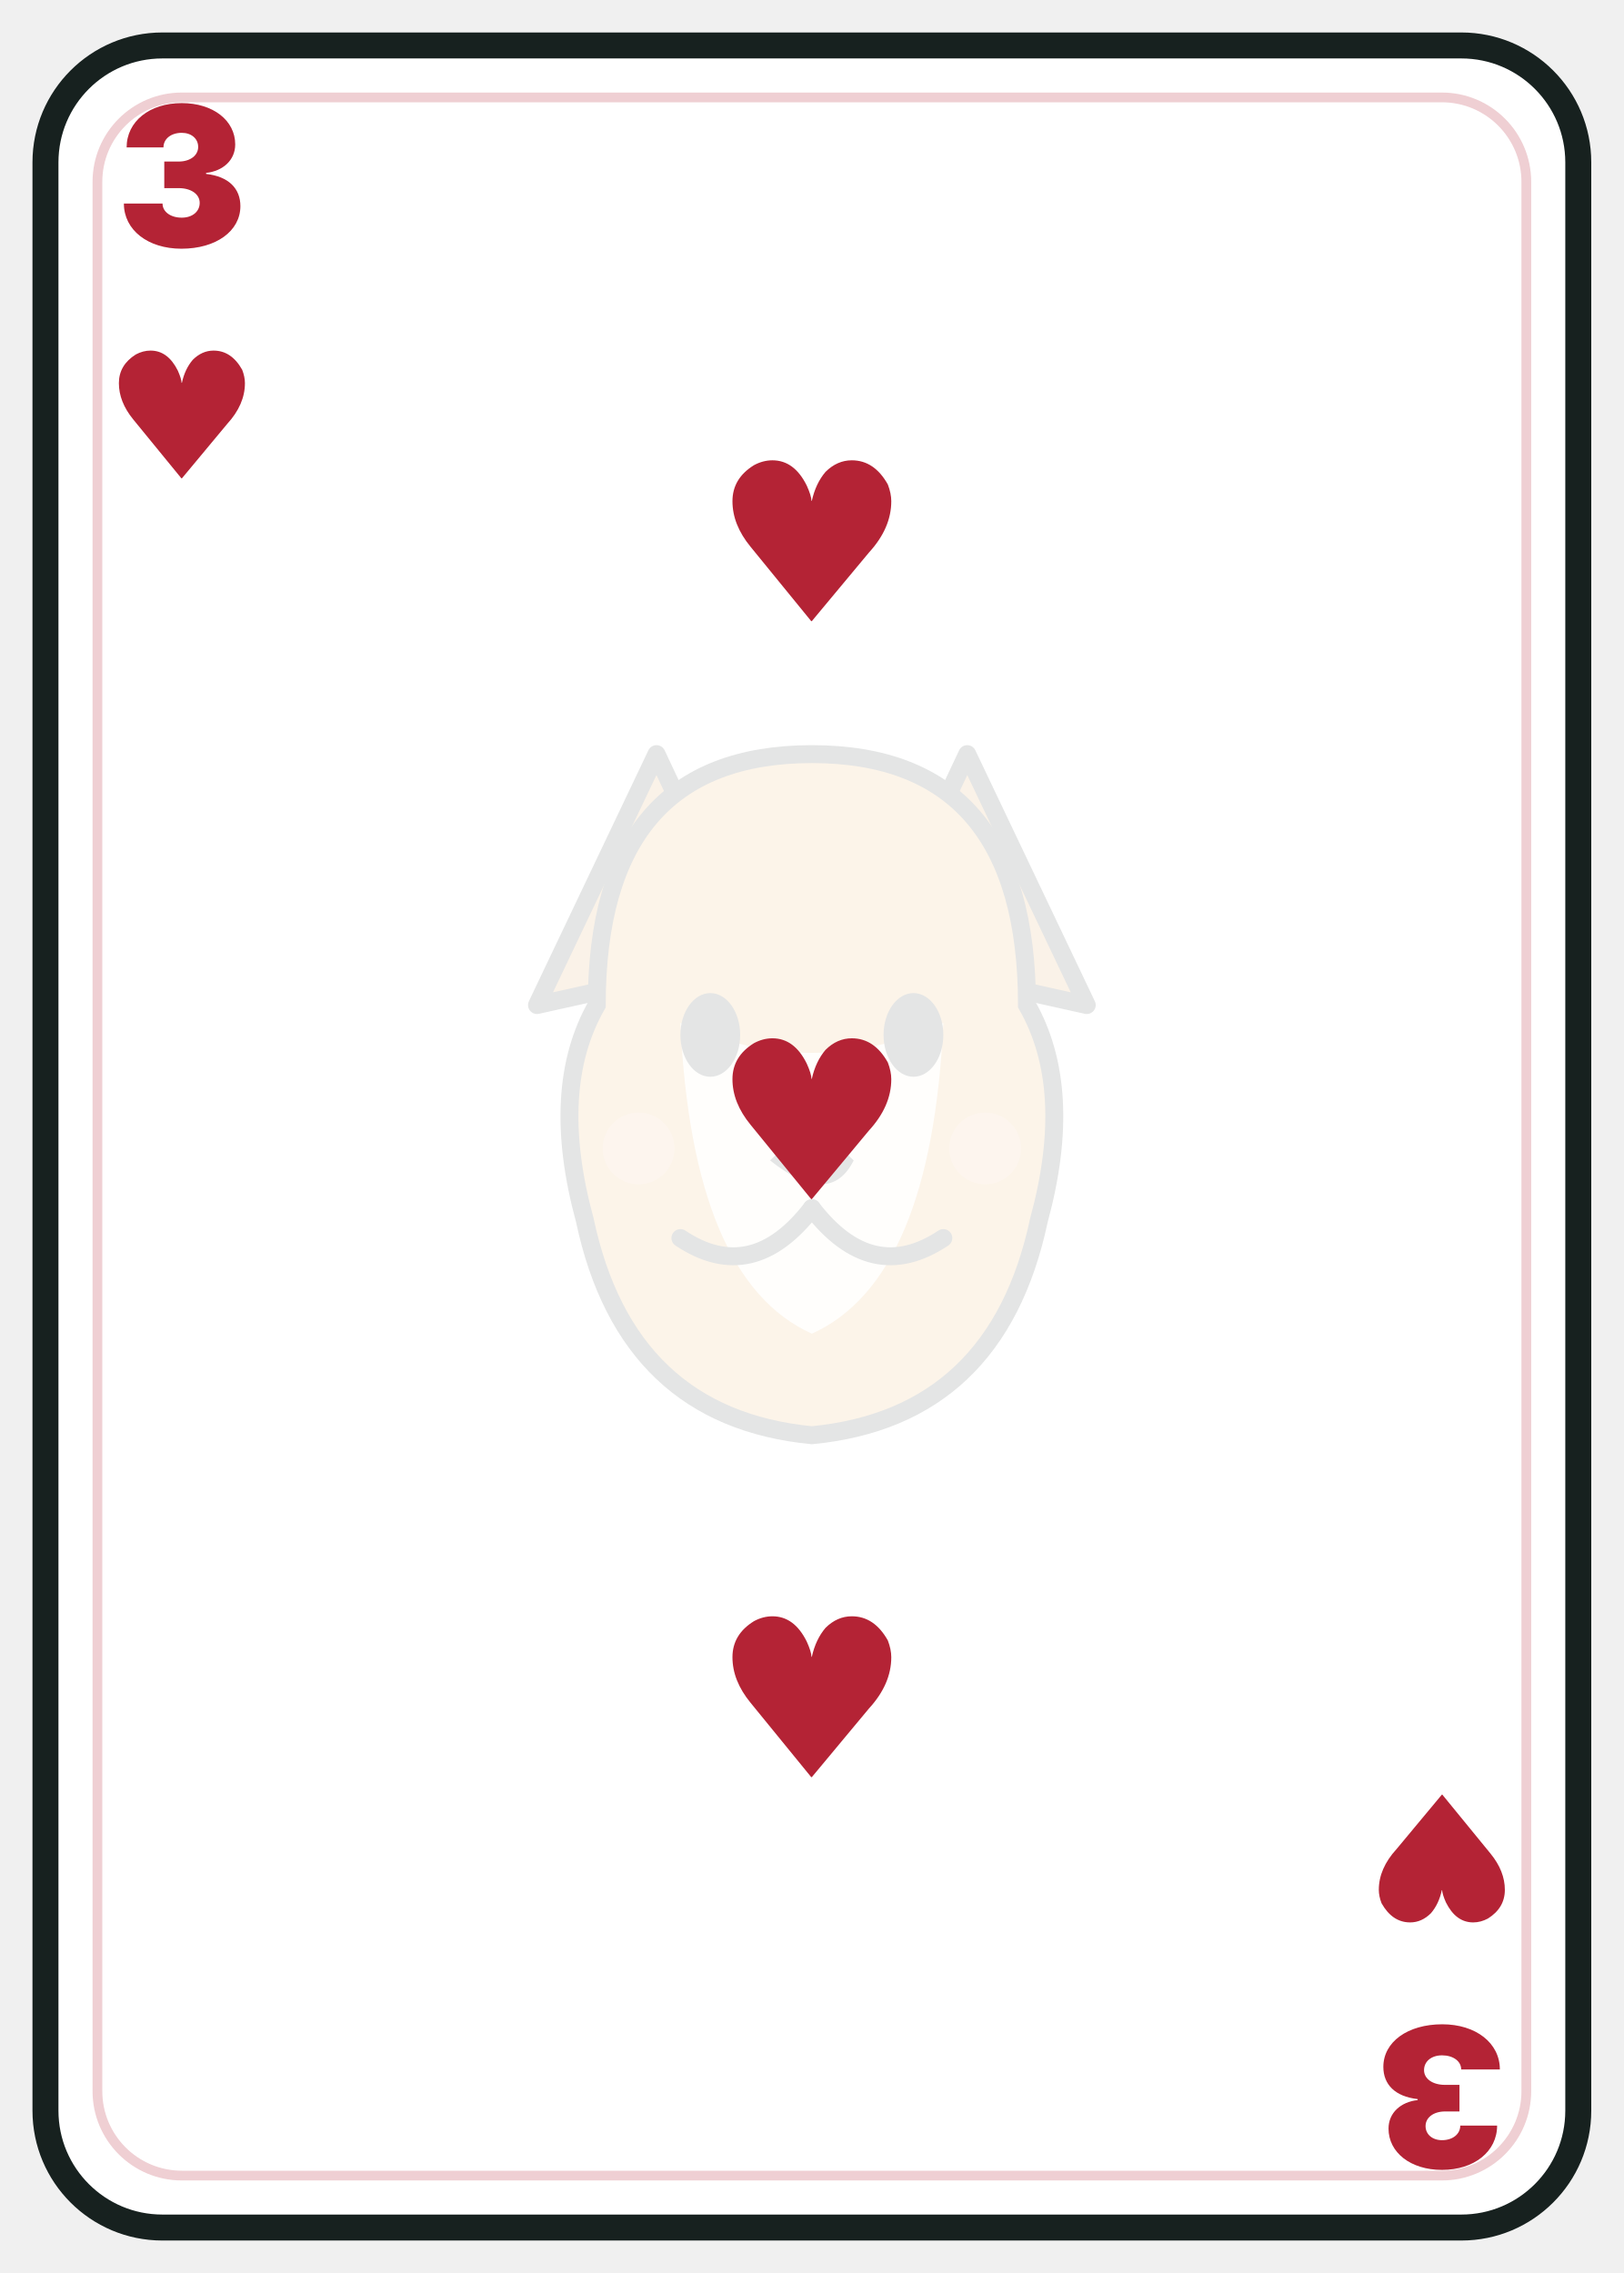
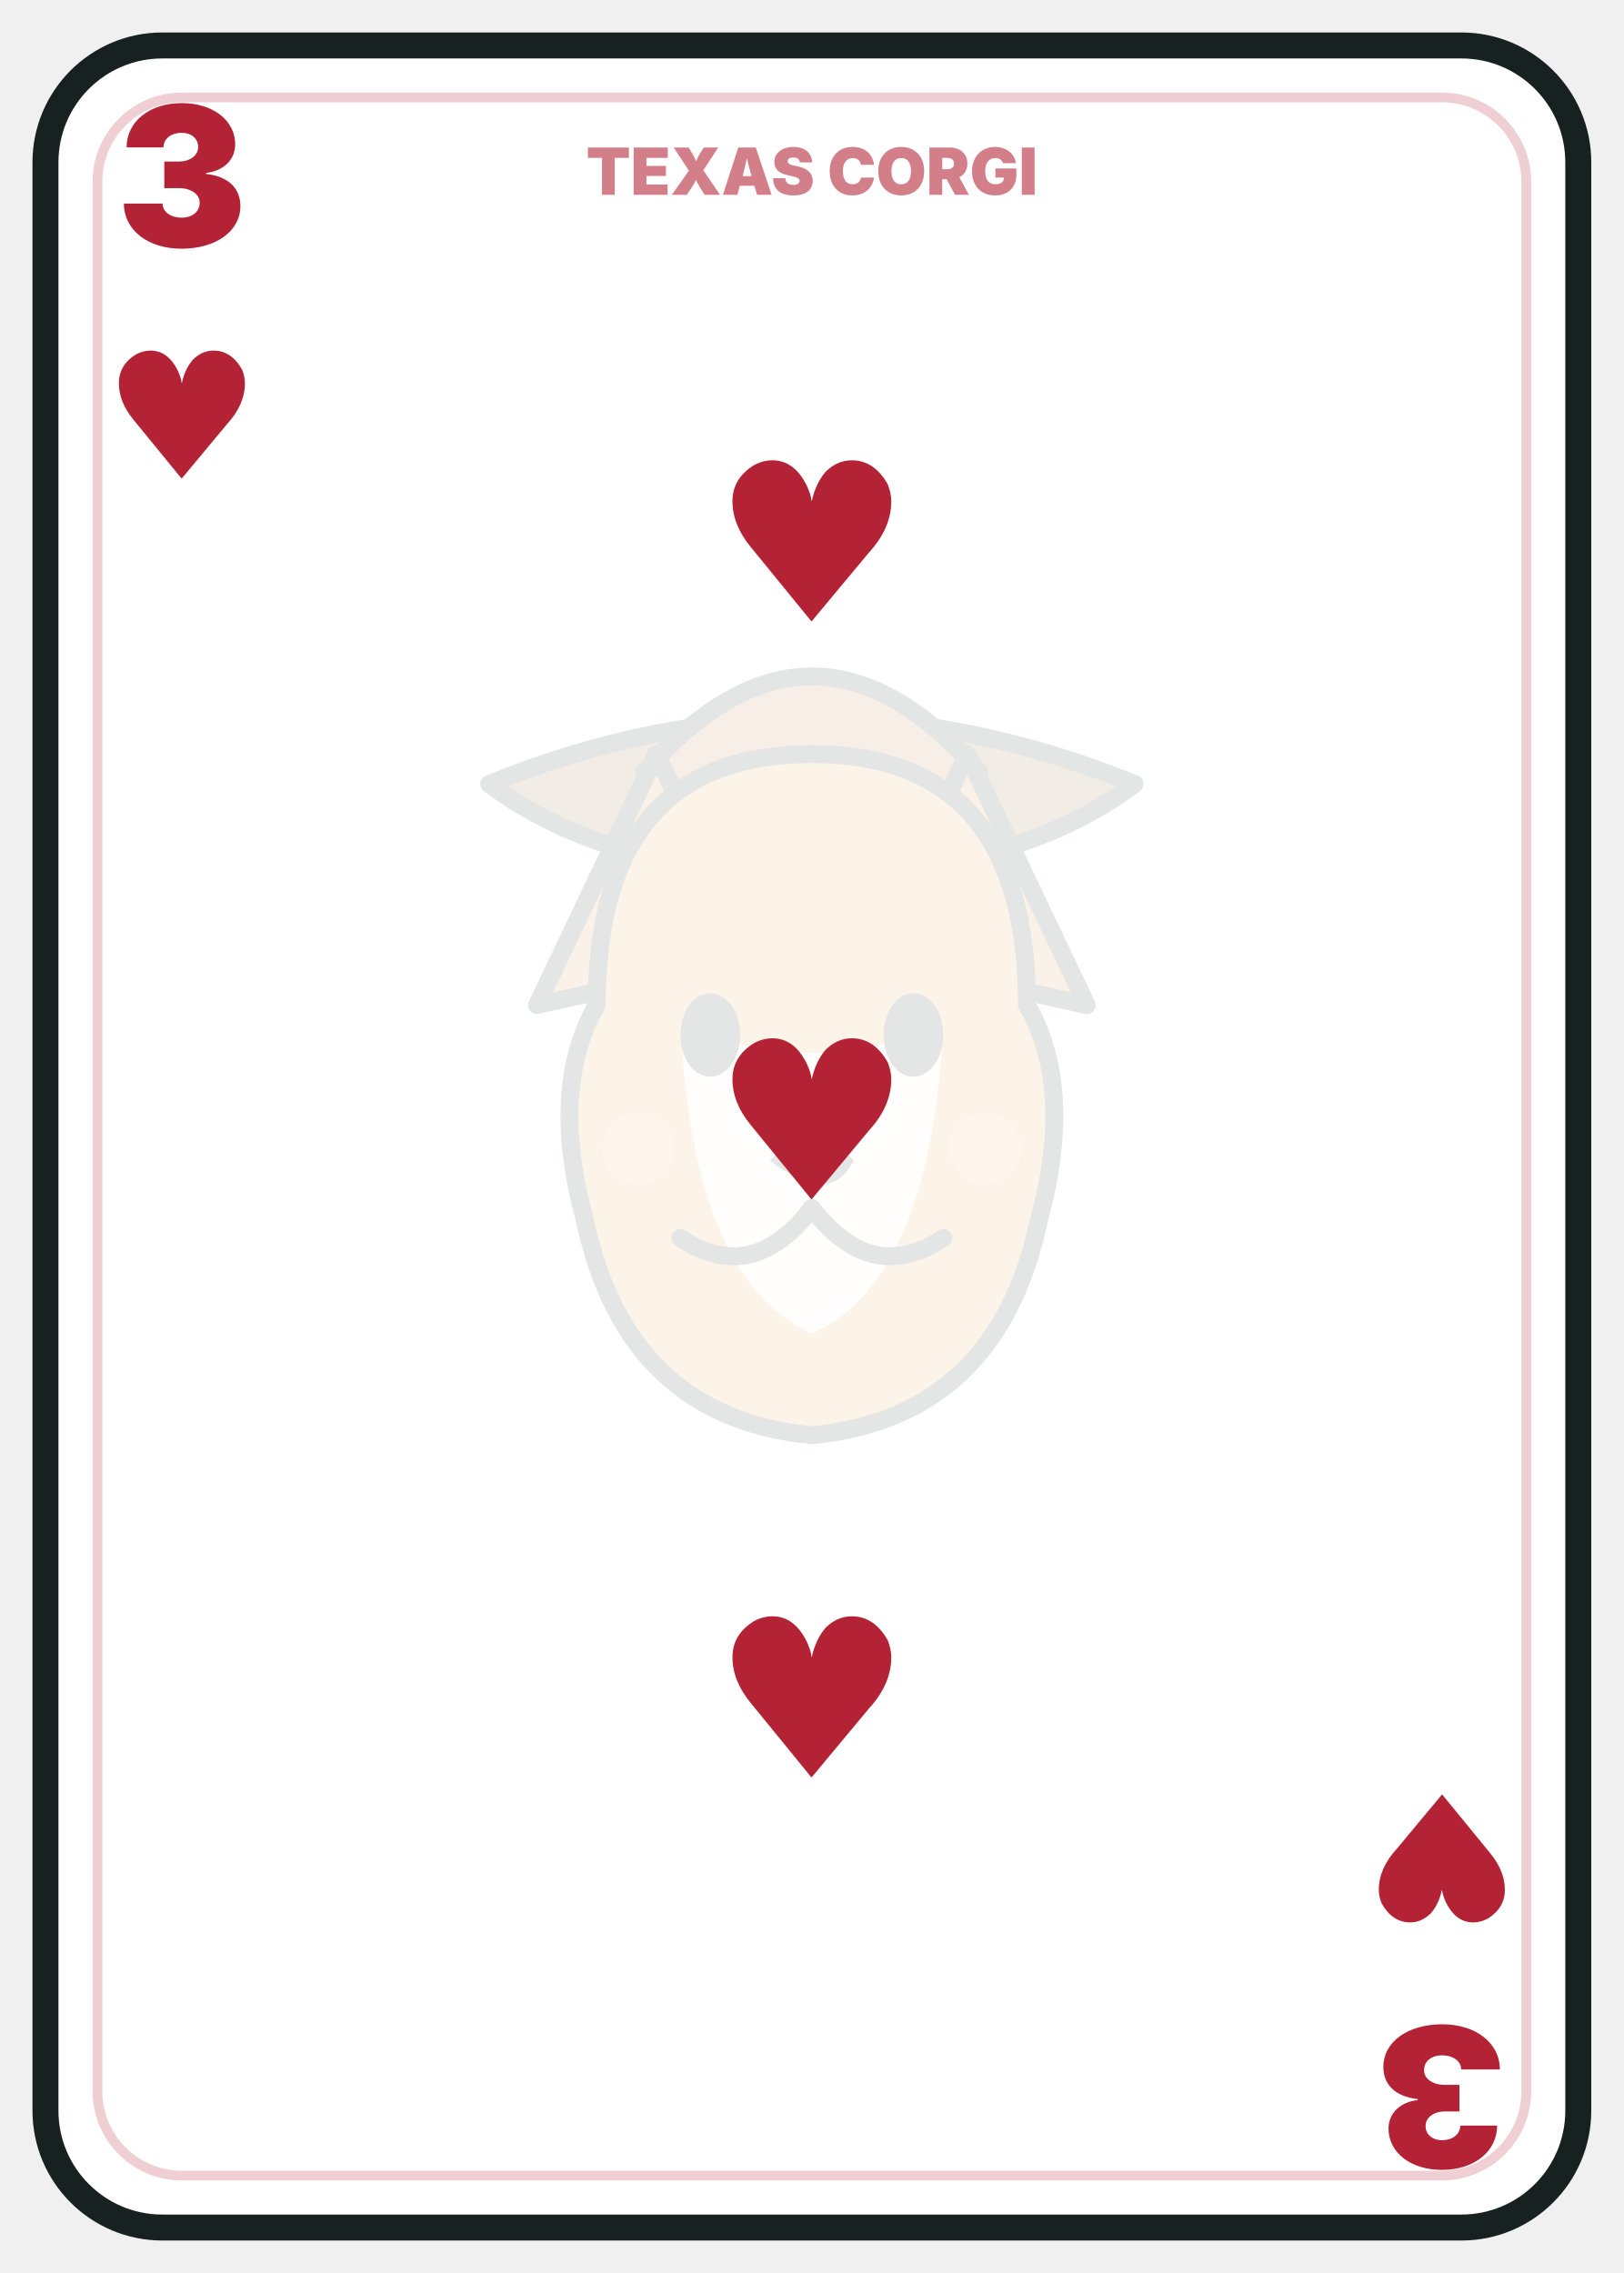
<svg xmlns="http://www.w3.org/2000/svg" width="250" height="350" viewBox="0 0 250 350" role="img" aria-labelledby="title desc">
  <rect x="7" y="7" width="236" height="336" rx="18" fill="#ffffff" stroke="#17211f" stroke-width="4" />
  <rect x="15" y="15" width="220" height="320" rx="13" fill="none" stroke="#b42335" stroke-width="1.5" opacity=".22" />
+   <text x="125" y="30" text-anchor="middle" font-family="Inter, Arial, sans-serif" font-size="10" font-weight="900" fill="#b42335" opacity=".58">TEXAS CORGI</text>
  <g>
    <text x="28" y="38" text-anchor="middle" font-family="Inter, Arial, sans-serif" font-size="30" font-weight="900" fill="#b42335">3</text>
    <text x="28" y="66" text-anchor="middle" dominant-baseline="middle" font-family="Georgia, serif" font-size="27" font-weight="900" fill="#b42335" opacity="1">♥</text>
  </g>
  <g transform="rotate(180 125 175)">
    <text x="28" y="38" text-anchor="middle" font-family="Inter, Arial, sans-serif" font-size="30" font-weight="900" fill="#b42335">3</text>
    <text x="28" y="66" text-anchor="middle" dominant-baseline="middle" font-family="Georgia, serif" font-size="27" font-weight="900" fill="#b42335" opacity="1">♥</text>
  </g>
  <g opacity=".12">
    <g transform="translate(125 175) scale(0.92)">
+       <path d="M -54 -59 q 54 -22 108 0 q -20 15 -54 15 t -54 -15z" fill="#8b5a2b" stroke="#17211f" stroke-width="3" stroke-linejoin="round" />
+       <path d="M -28 -61 q 28 -32 56 0 l -7 20 h -42z" fill="#b97835" stroke="#17211f" stroke-width="3" stroke-linejoin="round" />
+       <polygon points="4.286263797015736e-16,-65 1.728,-60.379 6.657,-60.163 2.796,-57.091 4.114,-52.337 1.8002307947466092e-16,-55.06 -4.114,-52.337 -2.796,-57.091 -6.657,-60.163 -1.728,-60.379" fill="#fff6e8" stroke="#17211f" stroke-width="1.2" stroke-linejoin="round" />
      <path d="M -46 -22 L -26 -64 L -10 -30 Z" fill="#d89038" stroke="#17211f" stroke-width="3" stroke-linejoin="round" />
      <path d="M 46 -22 L 26 -64 L 10 -30 Z" fill="#d89038" stroke="#17211f" stroke-width="3" stroke-linejoin="round" />
      <path d="M -36 -22 q 0 -42 36 -42 t 36 42 q 8 14 2 36 q -7 33 -38 36 q -31 -3 -38 -36 q -6 -22 2 -36z" fill="#e3a146" stroke="#17211f" stroke-width="3" />
      <path d="M -22 -19 q 22 10 44 0 q -2 43 -22 52 q -20 -9 -22 -52z" fill="#fff6e8" />
      <ellipse cx="-17" cy="-17" rx="5" ry="7" fill="#17211f" />
      <ellipse cx="17" cy="-17" rx="5" ry="7" fill="#17211f" />
      <path d="M -7 4 q 7 -7 14 0 q -4 8 -14 0z" fill="#17211f" />
      <path d="M 0 12 q -10 13 -22 5" fill="none" stroke="#17211f" stroke-width="3" stroke-linecap="round" />
      <path d="M 0 12 q 10 13 22 5" fill="none" stroke="#17211f" stroke-width="3" stroke-linecap="round" />
      <path d="M 117.64 203.52 q 7.36 12.88 14.72 0" fill="#e86f7a" stroke="#17211f" stroke-width="1.84" stroke-linecap="round" />
      <circle cx="-29" cy="2" r="6" fill="#f3b283" opacity=".72" />
      <circle cx="29" cy="2" r="6" fill="#f3b283" opacity=".72" />
    </g>
  </g>
  <text x="125" y="86" text-anchor="middle" dominant-baseline="middle" font-family="Georgia, serif" font-size="34" font-weight="900" fill="#b42335" opacity="1">♥</text>
  <text x="125" y="175" text-anchor="middle" dominant-baseline="middle" font-family="Georgia, serif" font-size="34" font-weight="900" fill="#b42335" opacity="1">♥</text>
  <text x="125" y="264" text-anchor="middle" dominant-baseline="middle" font-family="Georgia, serif" font-size="34" font-weight="900" fill="#b42335" opacity="1">♥</text>
</svg>
